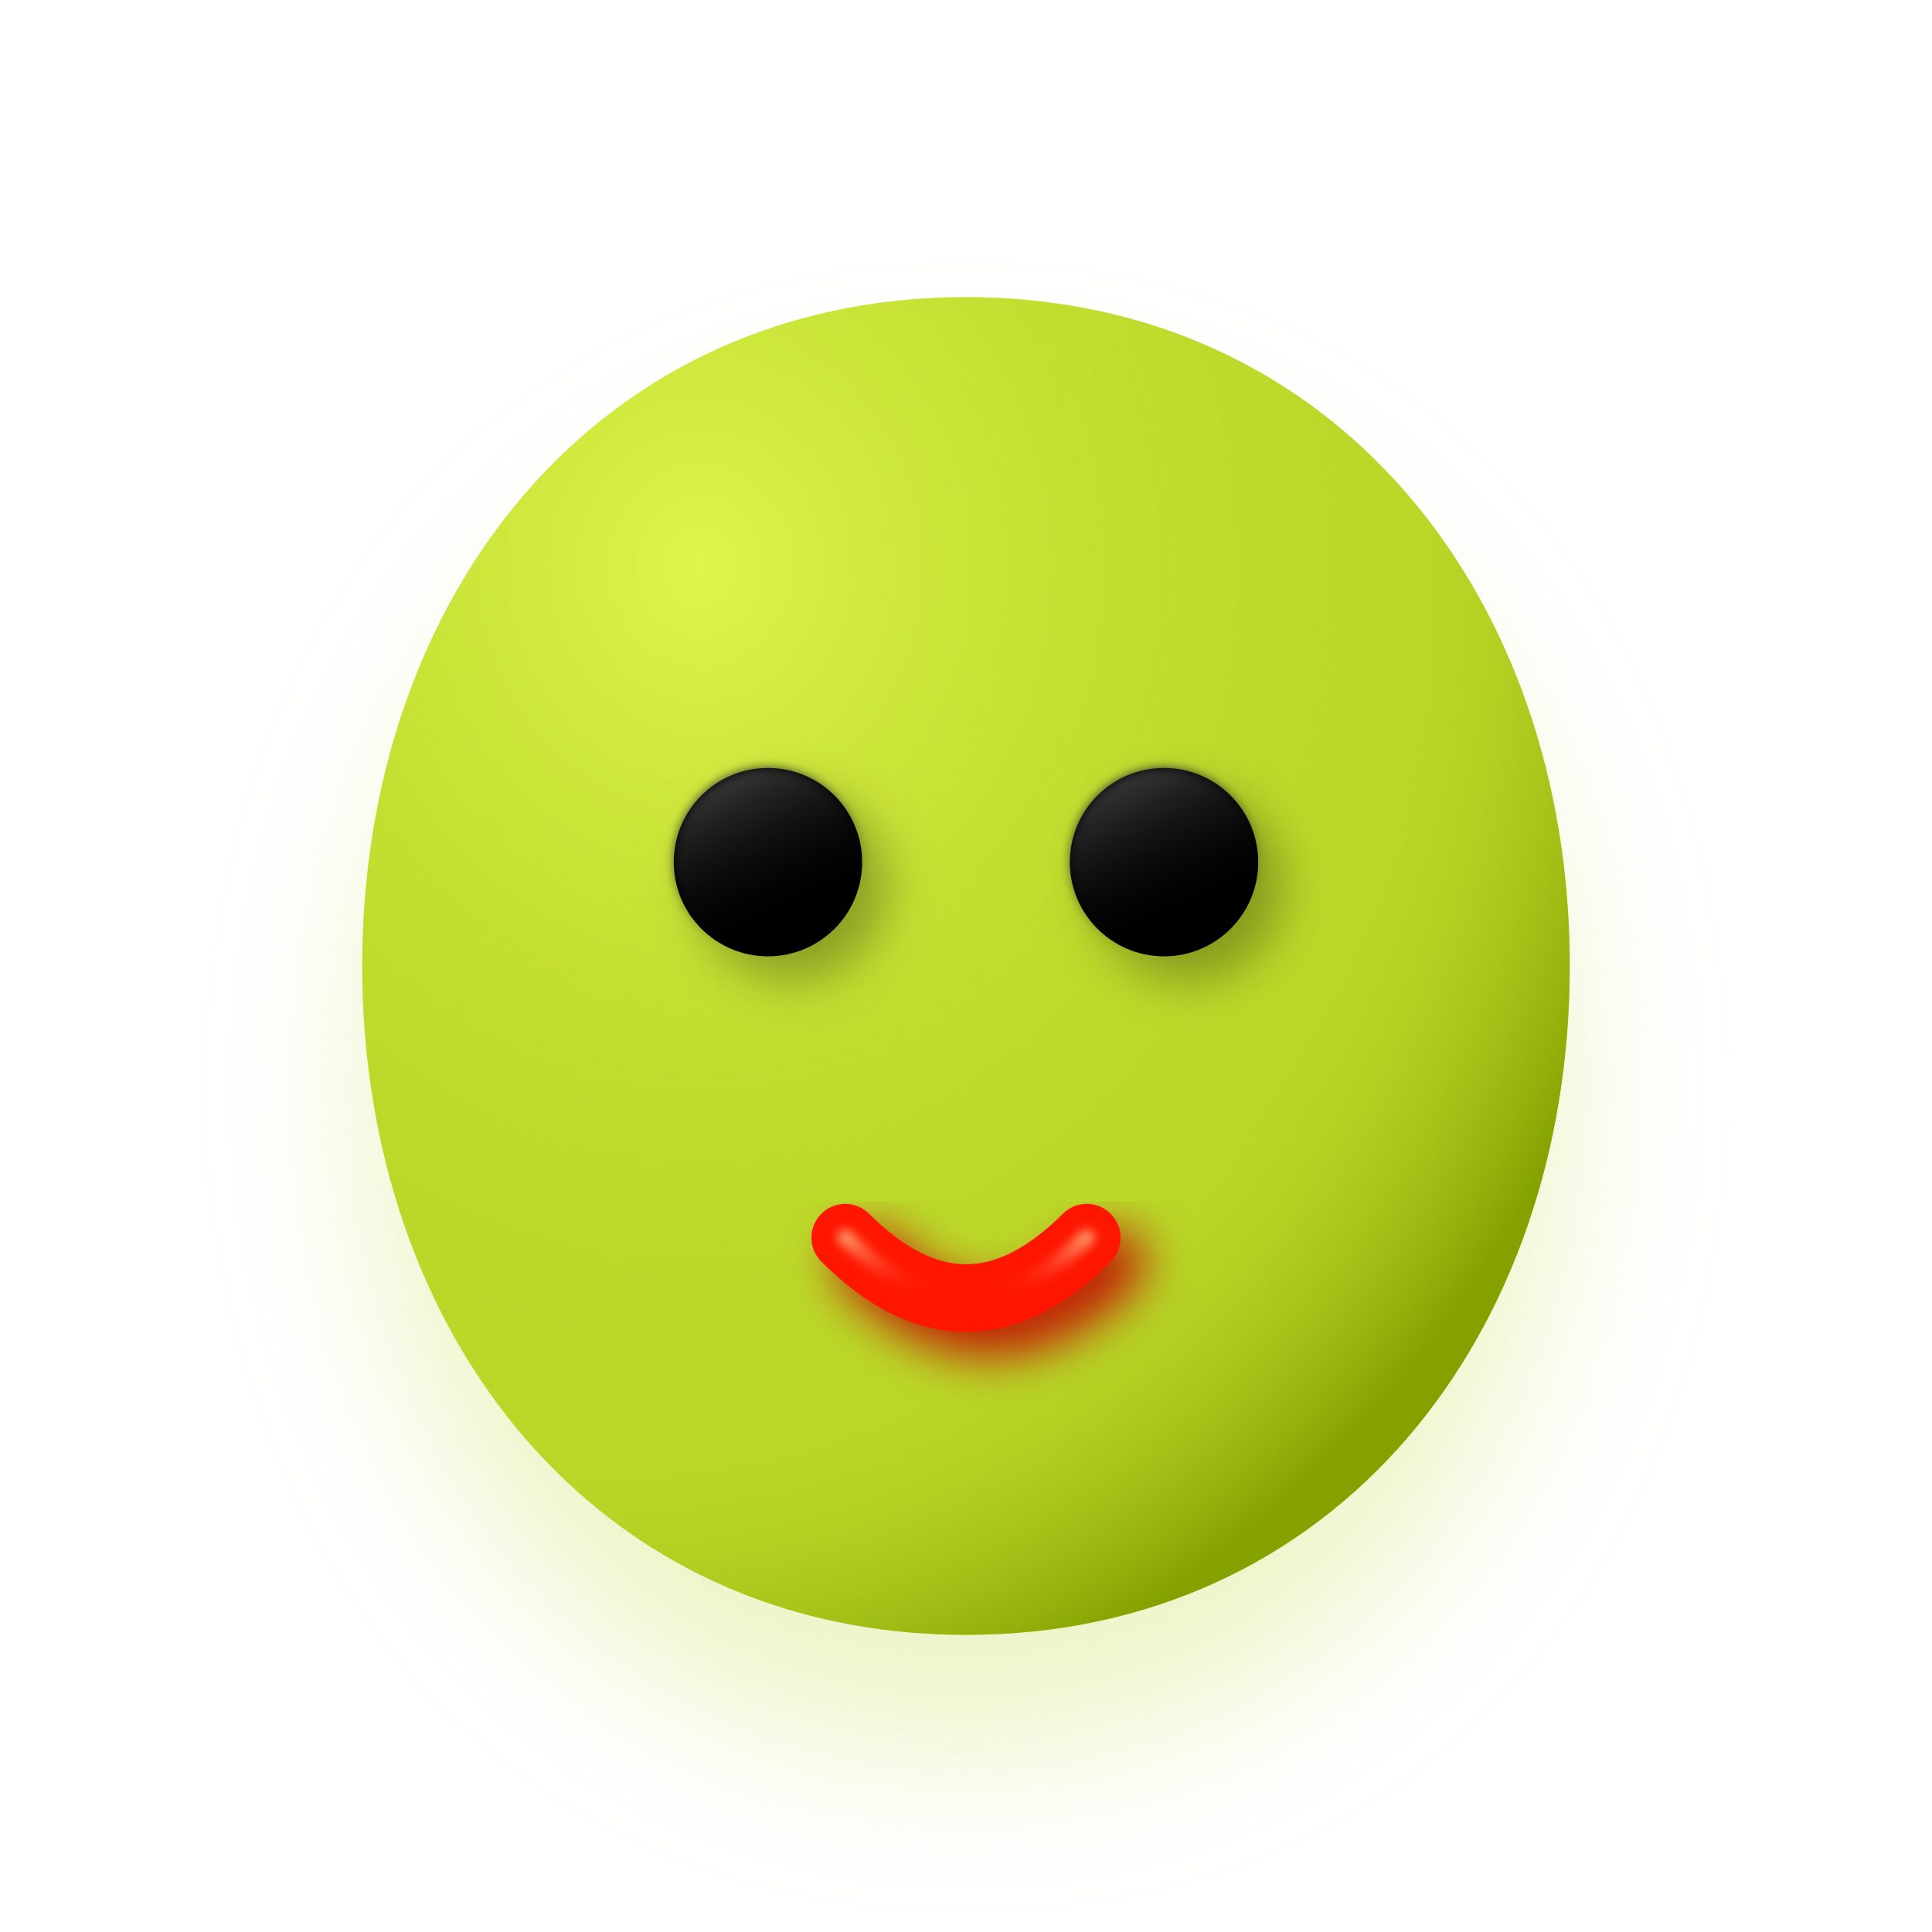
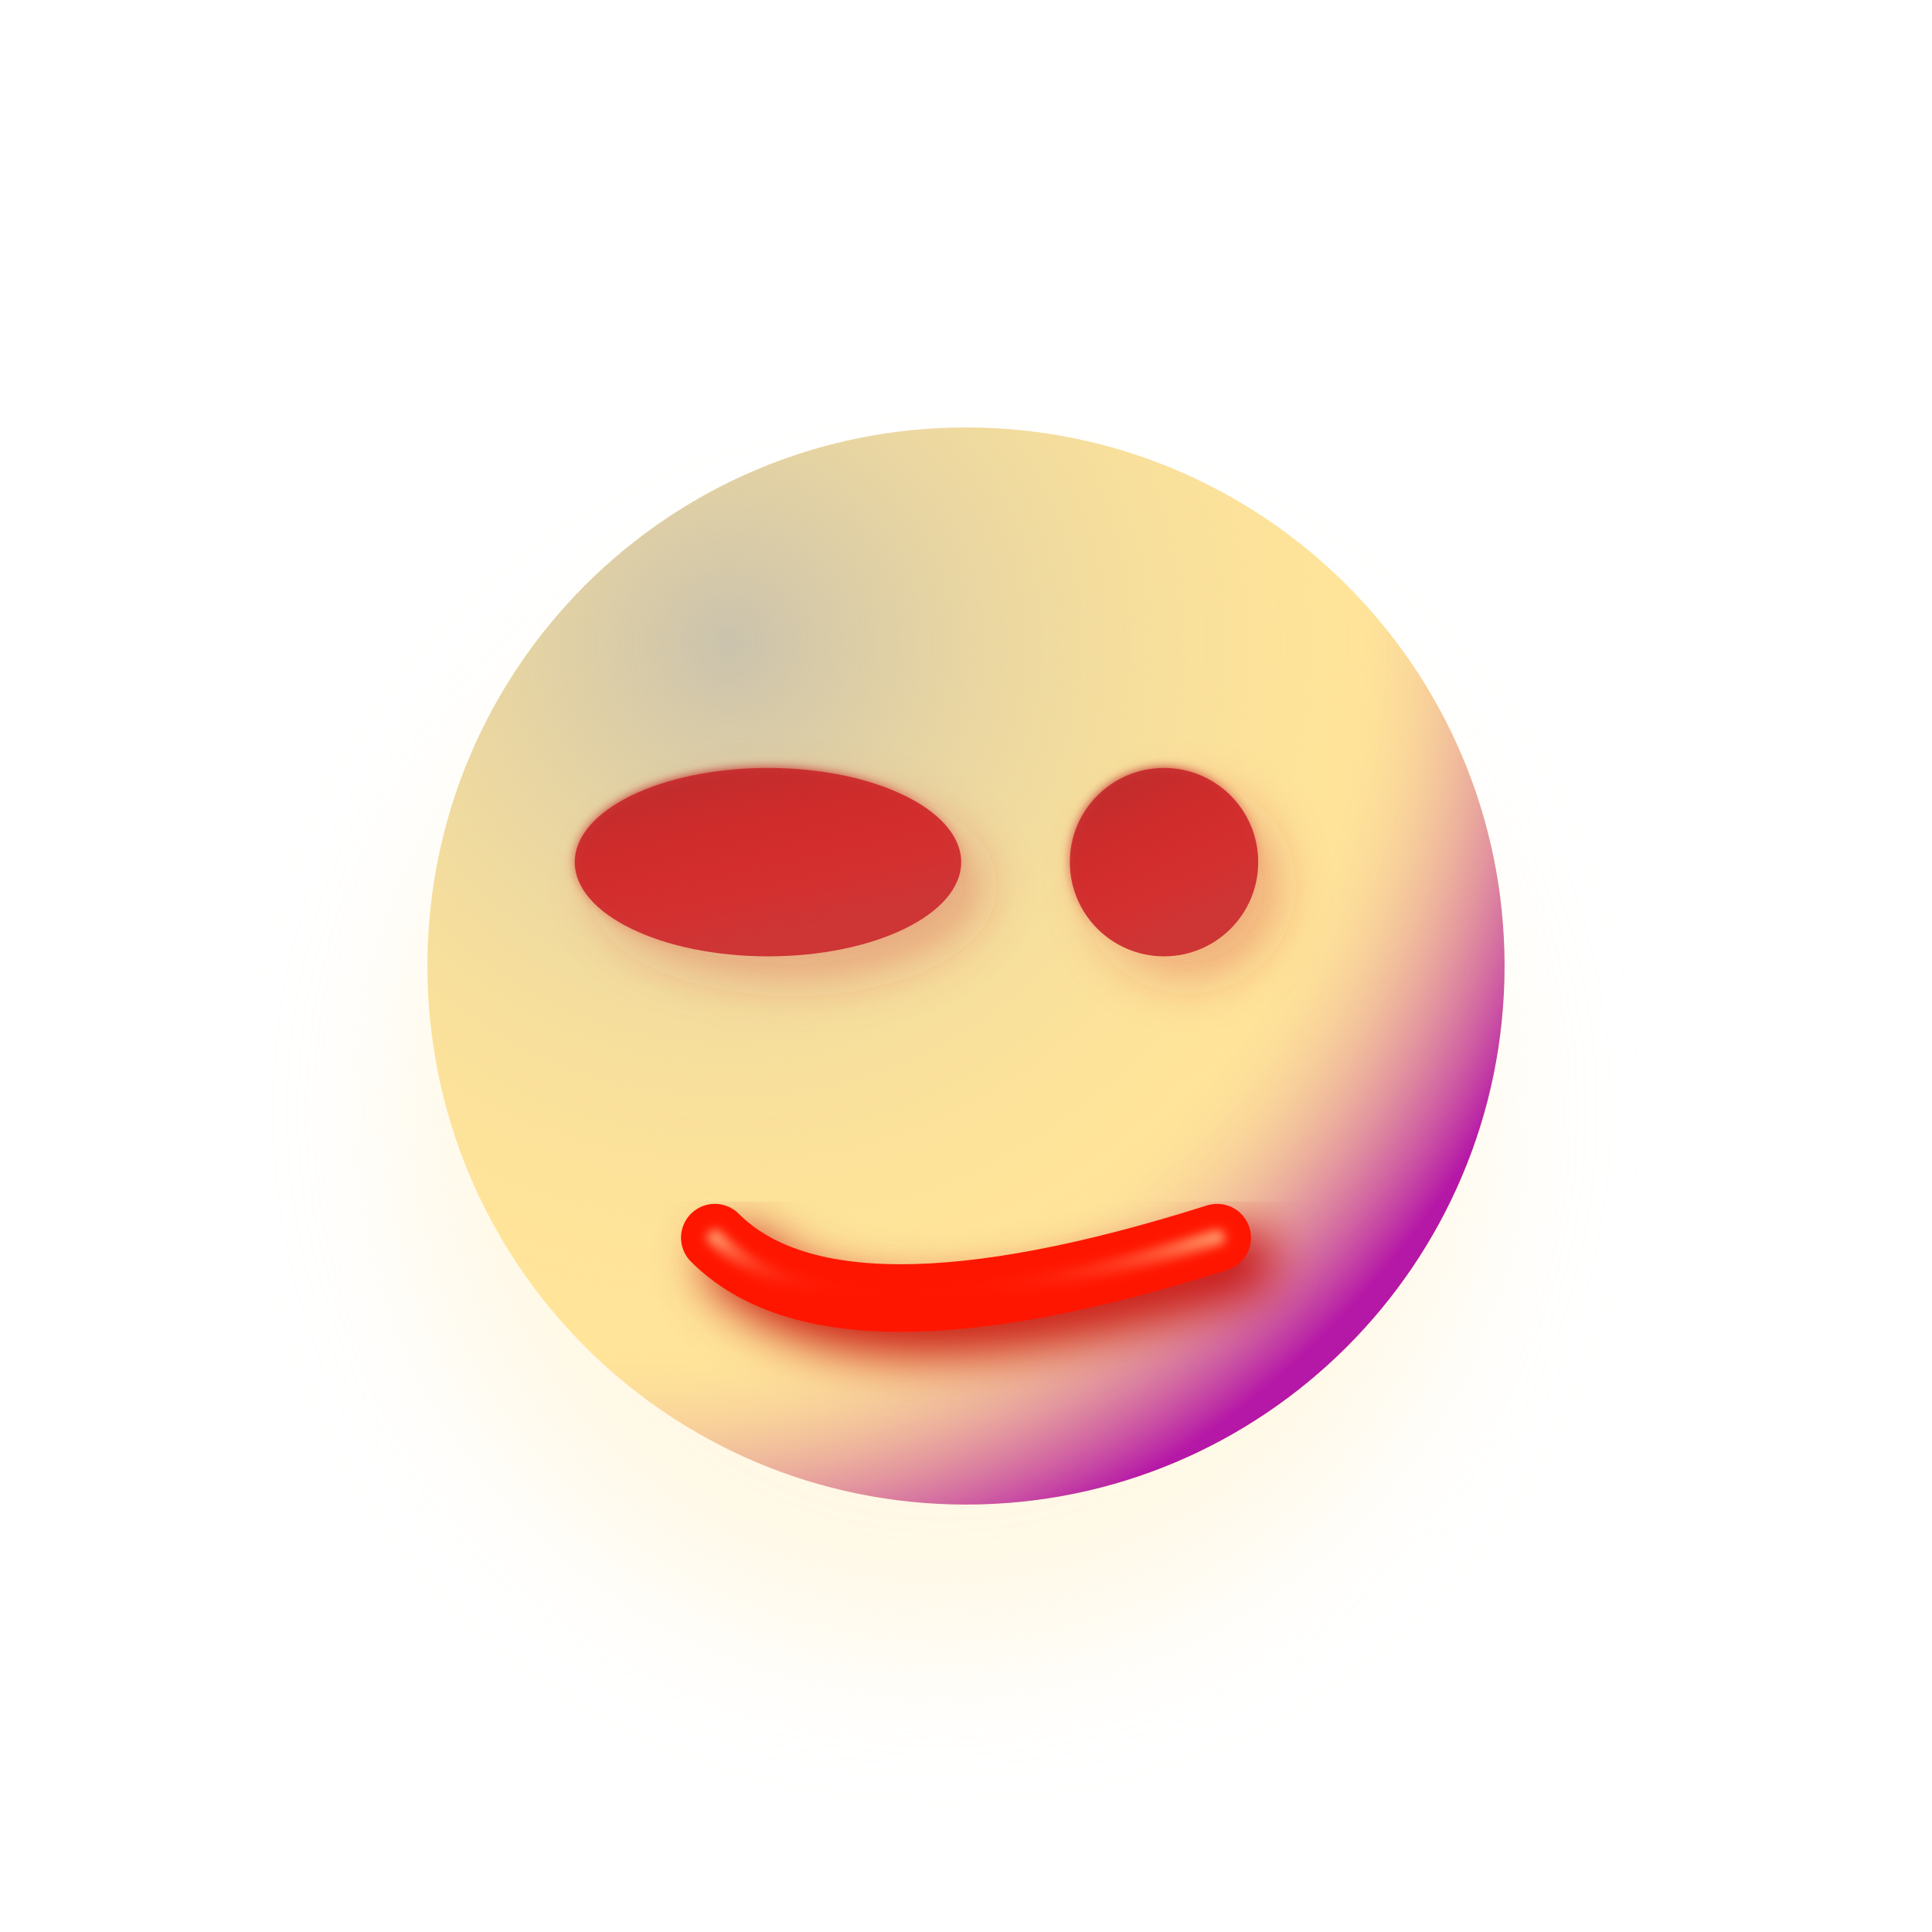
<svg xmlns="http://www.w3.org/2000/svg" version="1.1" viewBox="0 0 800 800">
  <defs>
    <radialGradient id="ccclaymoji-grad-dark" r="93%" cx="20%" cy="20%">
-       <stop offset="70%" stop-color="hsl(70, 69%, 50%)" stop-opacity="0" />
-       <stop offset="97%" stop-color="#84a100" stop-opacity="1" />
+       <stop offset="70%" stop-color="hsl(44, 100%, 80%)" stop-opacity="0" />
+       <stop offset="97%" stop-color="#B517A7" stop-opacity="1" />
    </radialGradient>
    <radialGradient id="ccclaymoji-grad-light" r="65%" cx="28%" cy="20%">
-       <stop offset="0%" stop-color="#ecff5a" stop-opacity="0.75" />
-       <stop offset="100%" stop-color="hsl(70, 69%, 50%)" stop-opacity="0" />
+       <stop offset="0%" stop-color="#B9B7B4" stop-opacity="0.75" />
+       <stop offset="100%" stop-color="hsl(44, 100%, 80%)" stop-opacity="0" />
    </radialGradient>
    <filter id="ccclaymoji-blur" x="-100%" y="-100%" width="400%" height="400%" filterUnits="objectBoundingBox" primitiveUnits="userSpaceOnUse" color-interpolation-filters="sRGB">
      <feGaussianBlur stdDeviation="30" x="0%" y="0%" width="100%" height="100%" in="SourceGraphic" edgeMode="none" result="blur" />
    </filter>
    <filter id="inner-blur" x="-100%" y="-100%" width="400%" height="400%" filterUnits="objectBoundingBox" primitiveUnits="userSpaceOnUse" color-interpolation-filters="sRGB">
      <feGaussianBlur stdDeviation="2" x="0%" y="0%" width="100%" height="100%" in="SourceGraphic" edgeMode="none" result="blur" />
    </filter>
    <filter id="eye-shadow" x="-100%" y="-100%" width="400%" height="400%" filterUnits="objectBoundingBox" primitiveUnits="userSpaceOnUse" color-interpolation-filters="sRGB">
-       <feDropShadow stdDeviation="10" dx="10" dy="10" flood-color="#000000" flood-opacity="0.3" x="0%" y="0%" width="100%" height="100%" result="dropShadow" />
+       <feDropShadow stdDeviation="10" dx="10" dy="10" flood-color="#CE3535" flood-opacity="0.3" x="0%" y="0%" width="100%" height="100%" result="dropShadow" />
    </filter>
    <linearGradient id="eye-light" gradientTransform="rotate(-25)" x1="50%" y1="0%" x2="50%" y2="100%">
-       <stop offset="20%" stop-color="#323232" stop-opacity="1" />
-       <stop offset="100%" stop-color="#000000" stop-opacity="0" />
+       <stop offset="20%" stop-color="#C22C2C" stop-opacity="1" />
+       <stop offset="100%" stop-color="#EC1D1D" stop-opacity="0" />
    </linearGradient>
    <linearGradient id="mouth-light" x1="50%" y1="0%" x2="50%" y2="100%">
      <stop offset="0%" stop-color="#ff9667" stop-opacity="1" />
      <stop offset="100%" stop-color="hsl(3, 100%, 51%)" stop-opacity="0" />
    </linearGradient>
    <filter id="mouth-shadow" x="-100%" y="-100%" width="400%" height="400%" filterUnits="objectBoundingBox" primitiveUnits="userSpaceOnUse" color-interpolation-filters="sRGB">
      <feDropShadow stdDeviation="10" dx="10" dy="10" x="0%" y="0%" width="100%" height="100%" result="dropShadow" flood-color="#c20000" flood-opacity="0.9" />
    </filter>
  </defs>
  <g stroke-linecap="round">
+     <circle r="223" cx="400" cy="400" fill="hsl(44, 100%, 80%)" opacity="0.25" filter="url(#ccclaymoji-blur)" transform="translate(-10, 60)" />
+     <circle r="223" cx="400" cy="400" fill="hsl(44, 100%, 80%)" />
+     <circle r="223" cx="400" cy="400" fill="url(#ccclaymoji-grad-dark)" />
+     <circle r="223" cx="400" cy="400" fill="url(#ccclaymoji-grad-light)" />
    <g>
-       <path d="M650 450C650 602.958 552.958 726.954 400 726.954C247.042 726.954 150 602.958 150 450C150 297.042 247.042 173.046 400 173.046C552.958 173.046 650 297.042 650 450Z " fill="hsl(70, 69%, 50%)" opacity="0.25" filter="url(#ccclaymoji-blur)" />
-       <path d="M650 400C650 552.958 552.958 676.954 400 676.954C247.042 676.954 150 552.958 150 400C150 247.042 247.042 123.046 400 123.046C552.958 123.046 650 247.042 650 400Z " fill="hsl(70, 69%, 50%)" />
-       <path d="M650 400C650 552.958 552.958 676.954 400 676.954C247.042 676.954 150 552.958 150 400C150 247.042 247.042 123.046 400 123.046C552.958 123.046 650 247.042 650 400Z " fill="url(#ccclaymoji-grad-dark)" />
-       <path d="M650 400C650 552.958 552.958 676.954 400 676.954C247.042 676.954 150 552.958 150 400C150 247.042 247.042 123.046 400 123.046C552.958 123.046 650 247.042 650 400Z " fill="url(#ccclaymoji-grad-light)" />
+       <ellipse rx="80" ry="39" cx="318" cy="357" fill="#CE3535" filter="url(#eye-shadow)" />
+       <ellipse rx="80" ry="39" cx="318" cy="357" fill="url(#eye-light)" filter="url(#inner-blur)" />
    </g>
    <g>
-       <ellipse rx="39" ry="39" cx="318" cy="357" fill="#000000" filter="url(#eye-shadow)" />
-       <ellipse rx="39" ry="39" cx="318" cy="357" fill="url(#eye-light)" filter="url(#inner-blur)" />
-     </g>
-     <g>
-       <ellipse rx="39" ry="39" cx="482" cy="357" fill="#000000" filter="url(#eye-shadow)" />
+       <ellipse rx="39" ry="39" cx="482" cy="357" fill="#CE3535" filter="url(#eye-shadow)" />
      <ellipse rx="39" ry="39" cx="482" cy="357" fill="url(#eye-light)" filter="url(#inner-blur)" />
    </g>
-     <path d="M350 512.5Q400 562.5 450 512.5" stroke-width="28" stroke="hsl(3, 100%, 51%)" fill="none" filter="url(#mouth-shadow)" />
-     <path d="M350 512.5Q400 562.5 450 512.5" stroke-width="6.667" stroke="url(#mouth-light)" fill="none" filter="url(#inner-blur)" />
+     <path d="M296 512.5Q346 562.5 504 512.5" stroke-width="28" stroke="hsl(3, 100%, 51%)" fill="none" filter="url(#mouth-shadow)" />
+     <path d="M296 512.5Q346 562.5 504 512.5" stroke-width="6.667" stroke="url(#mouth-light)" fill="none" filter="url(#inner-blur)" />
  </g>
</svg>
